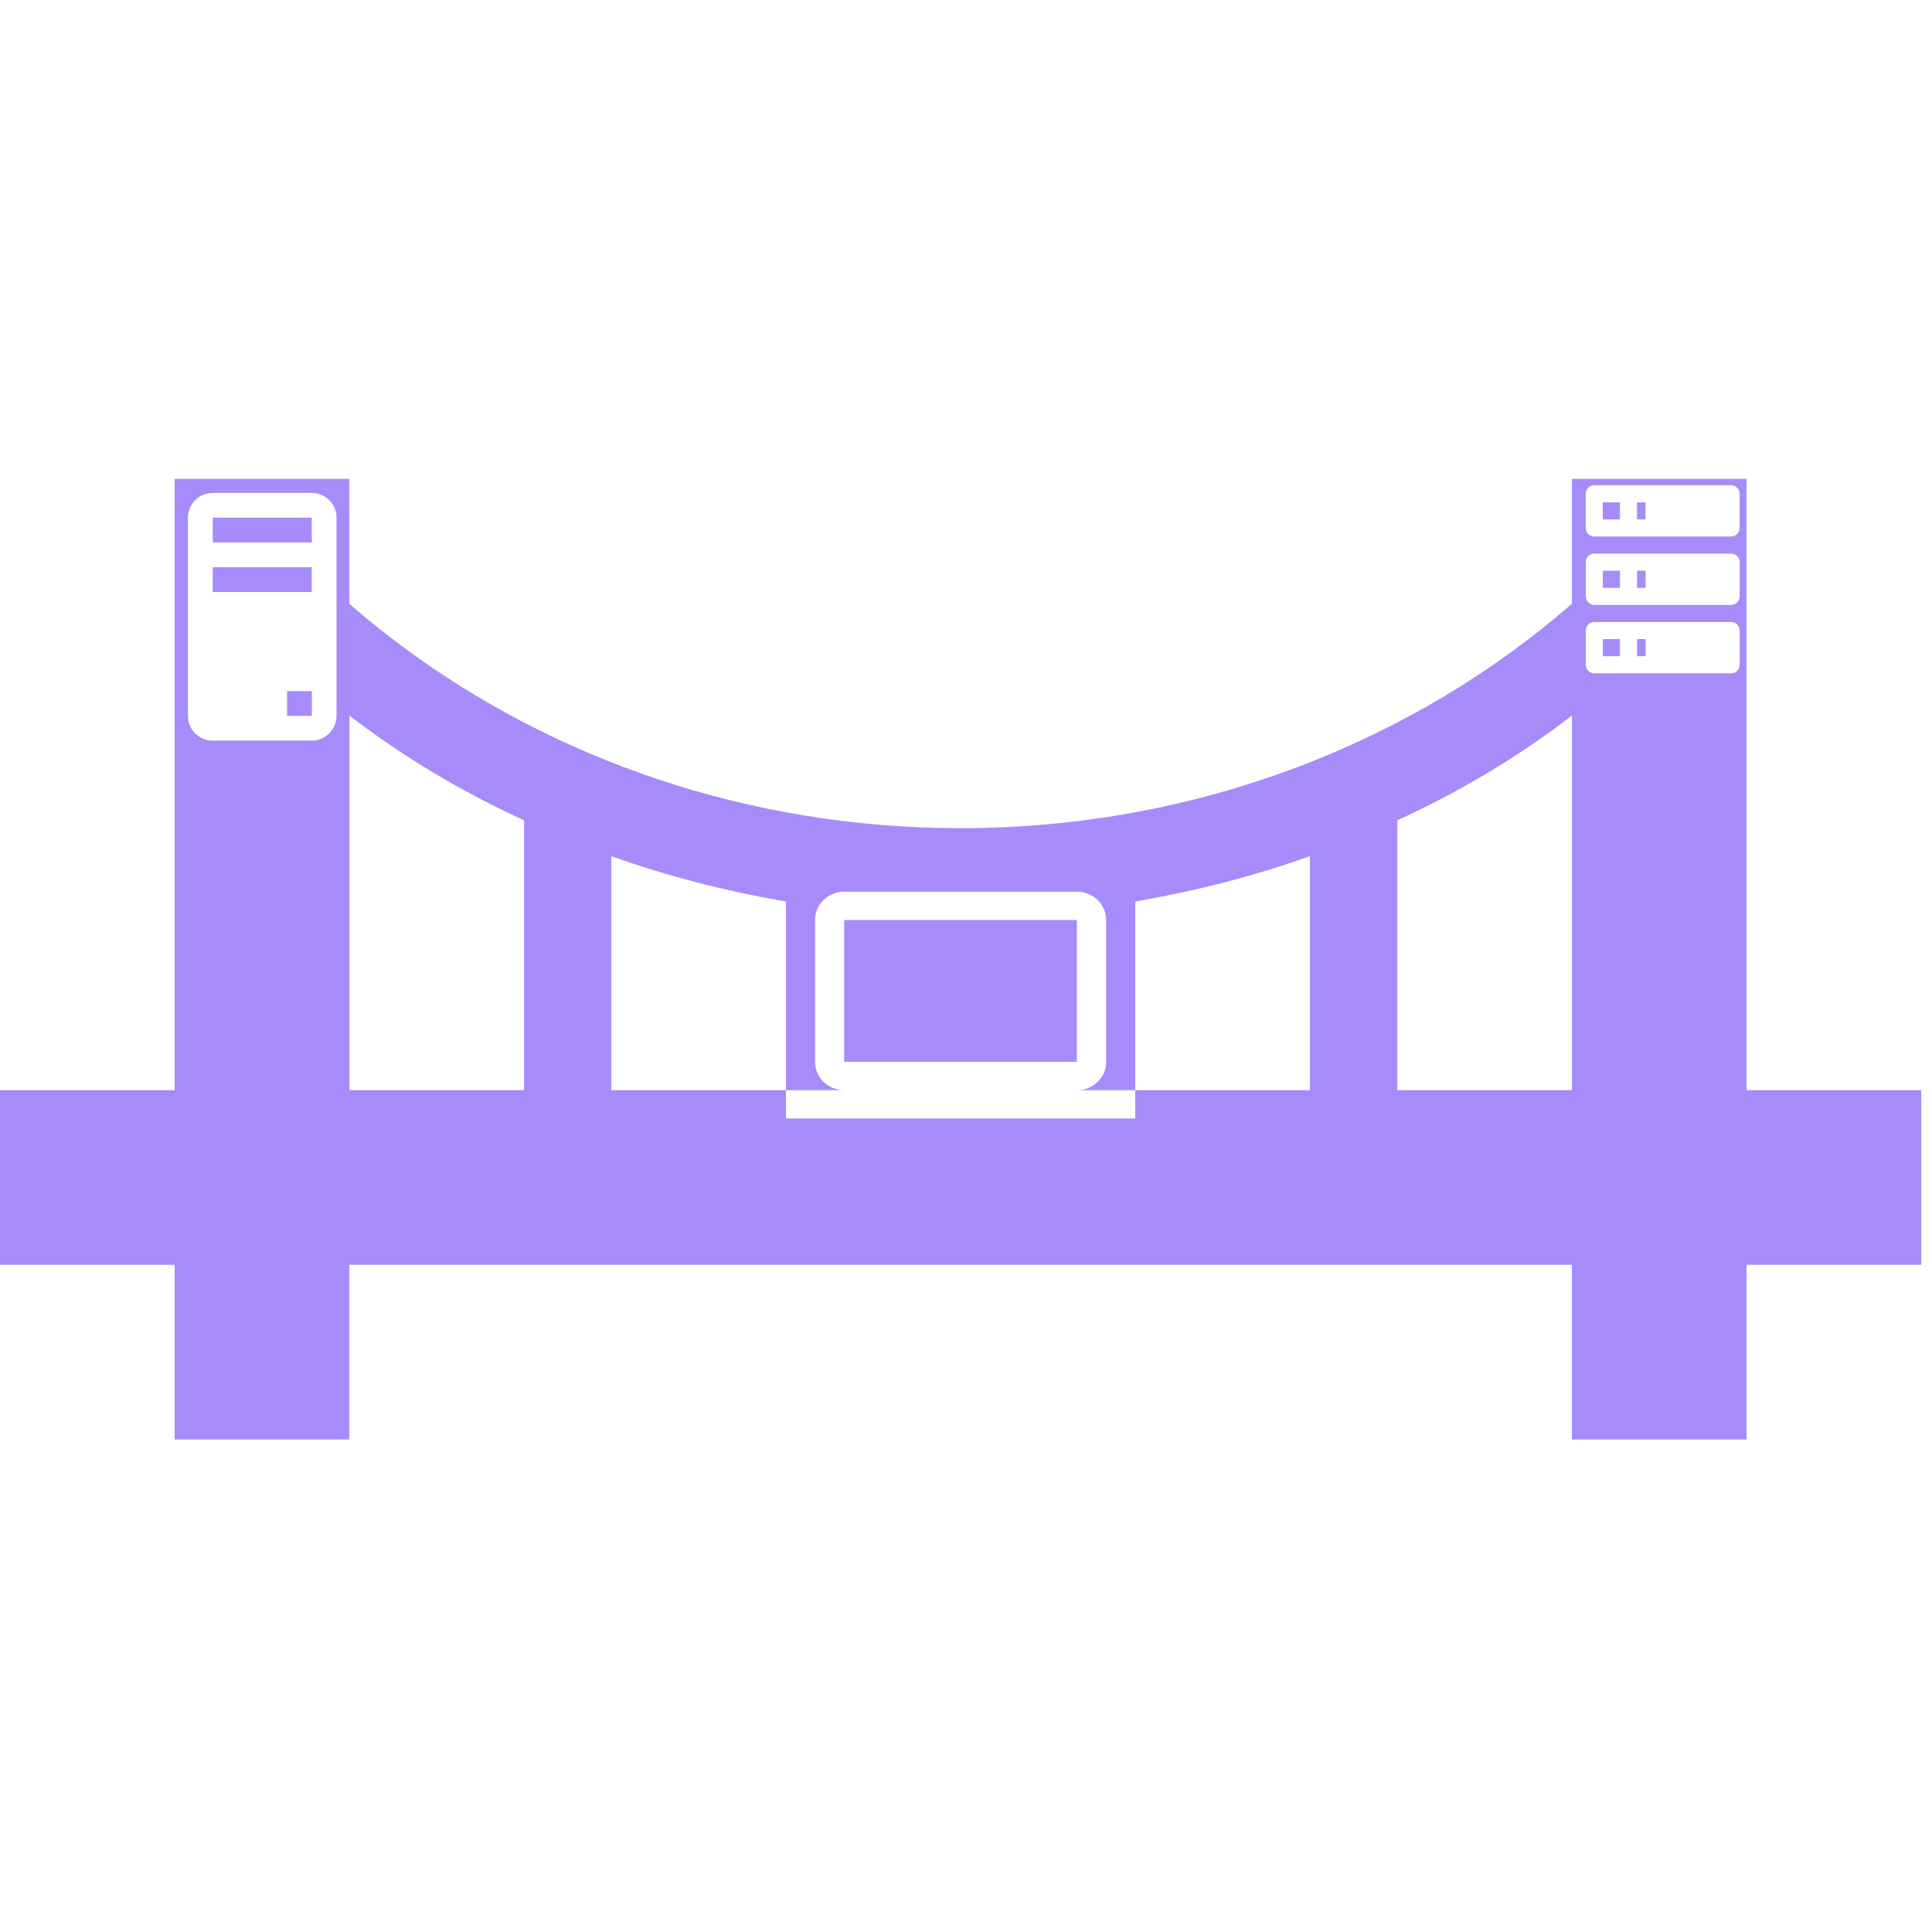
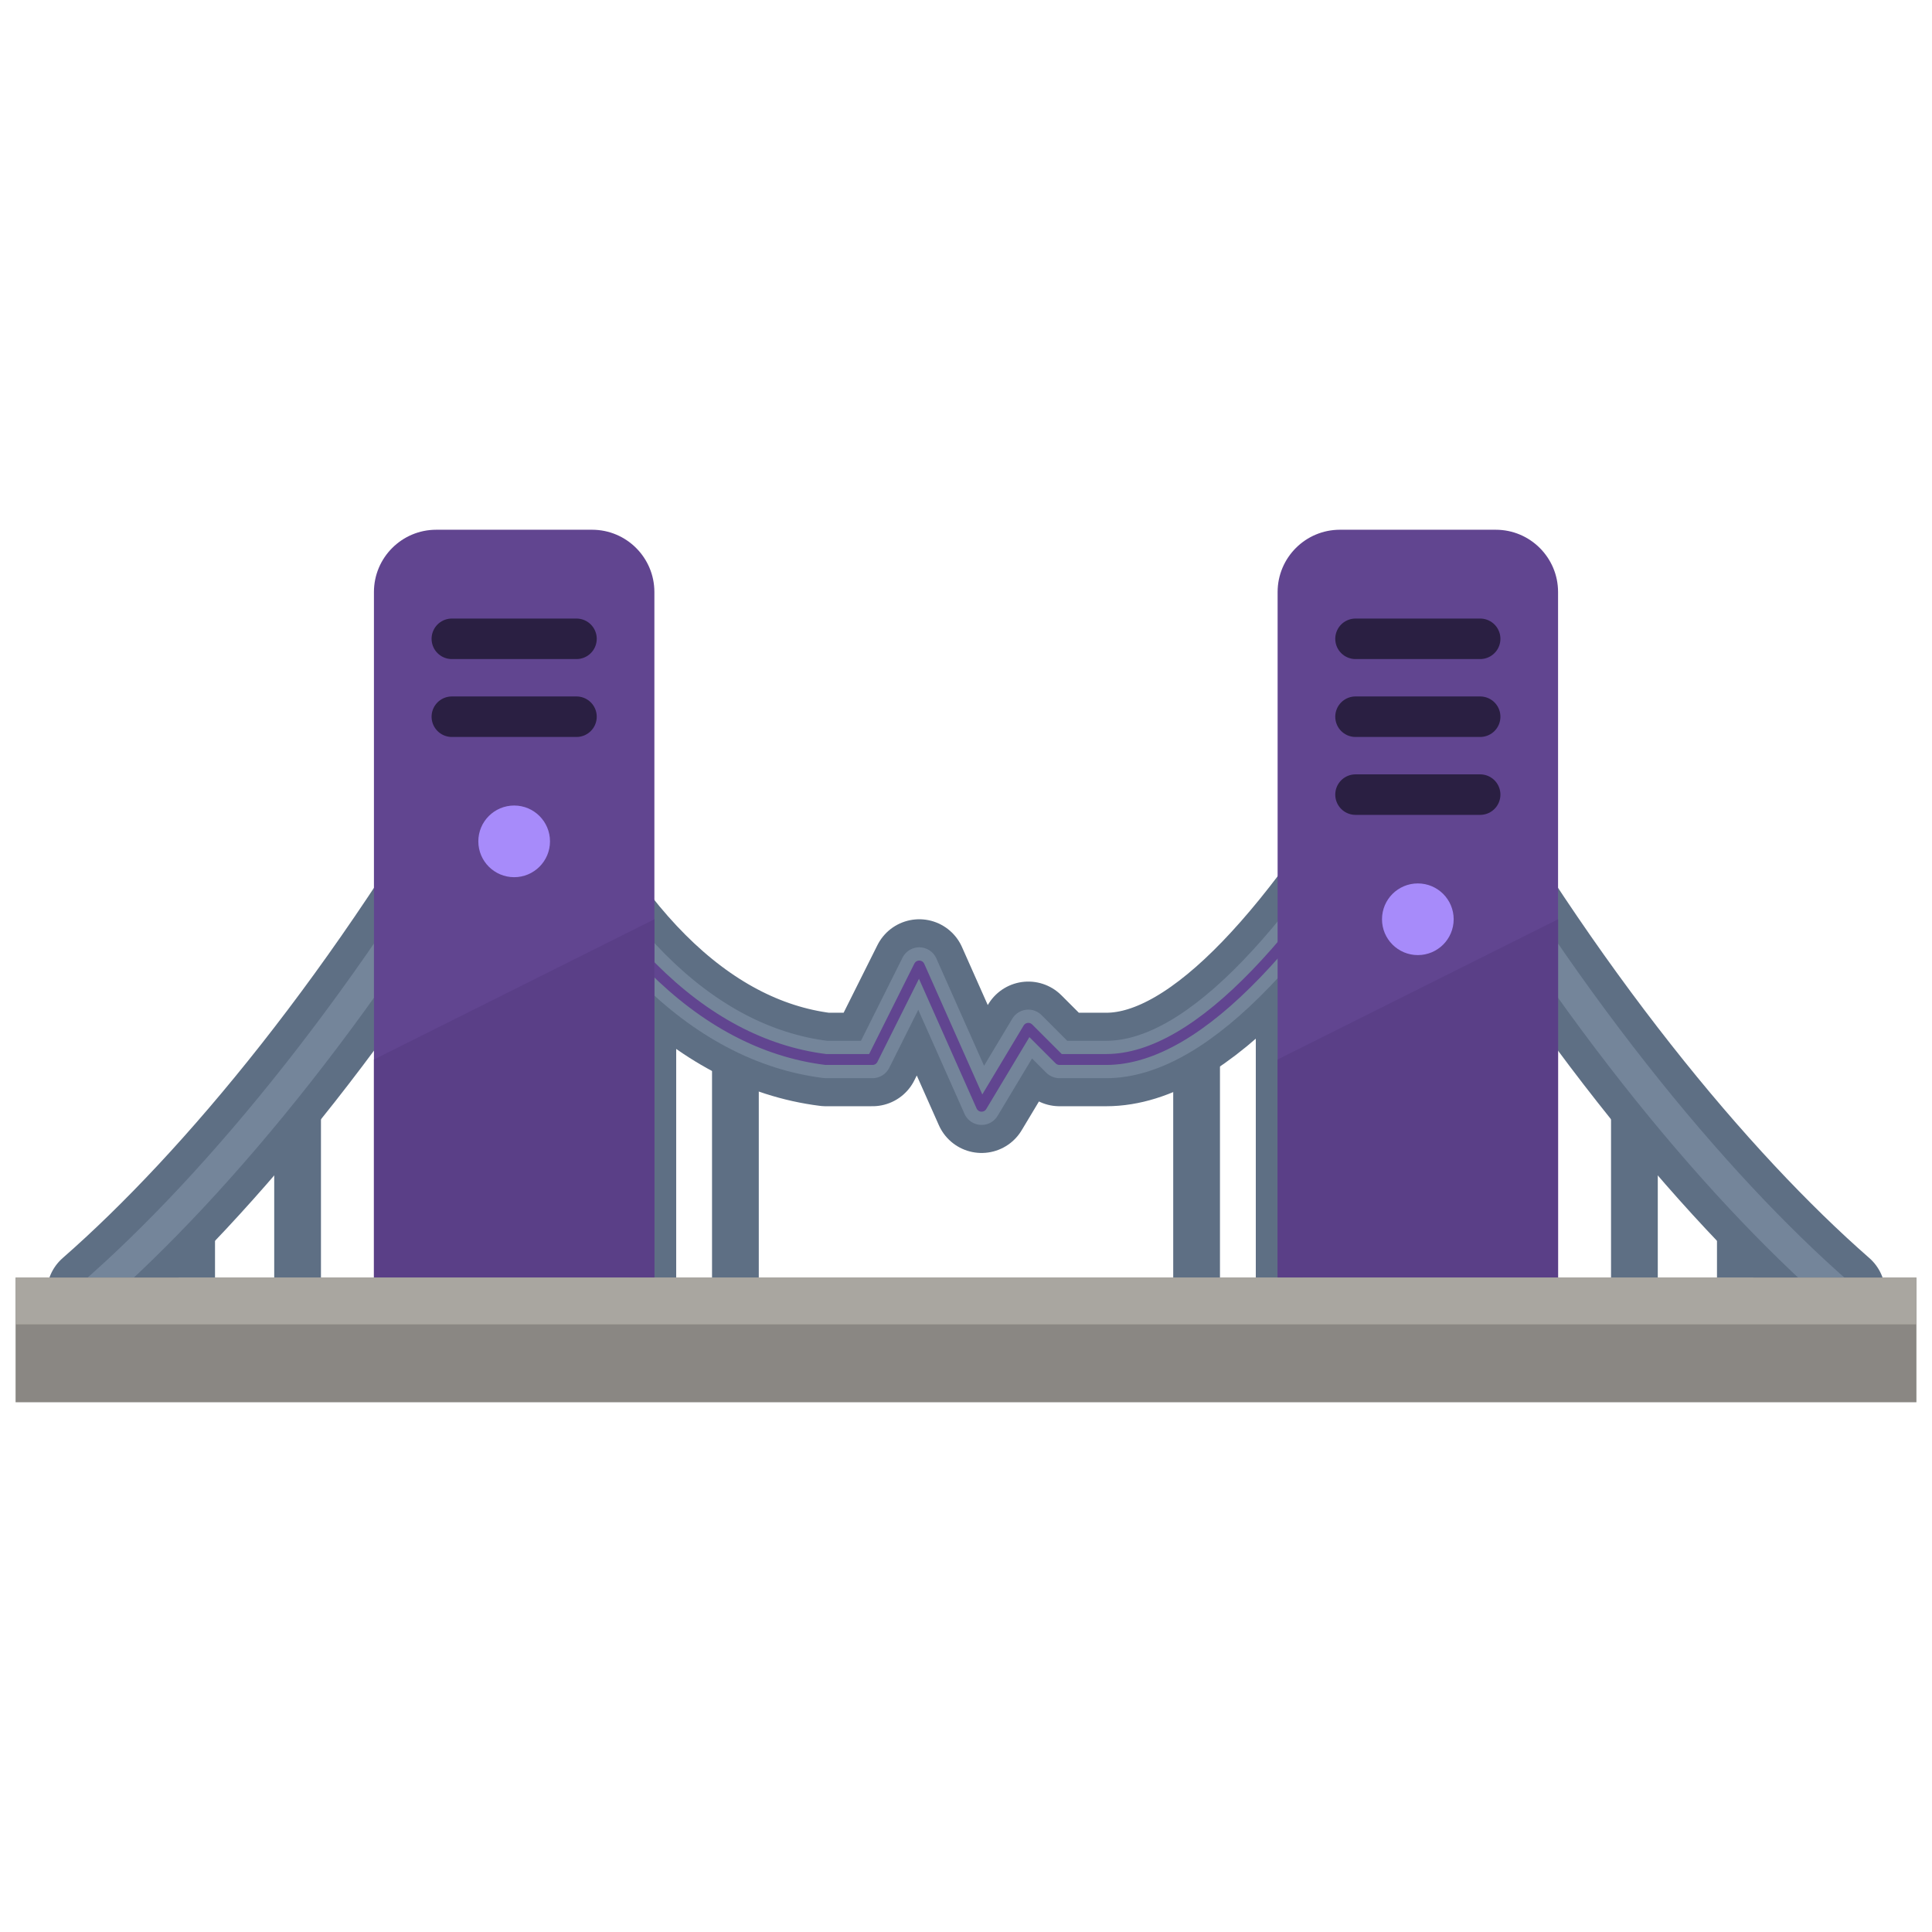
- <svg xmlns="http://www.w3.org/2000/svg" viewBox="0 -58 234 234">
-   <path fill="#a78bfa" d="m42.308 2.2e-4v15.125c16.9 14.741 39.385 24.731 64.42 26.789 2.034 2.462 4.258 5.154 6.68 8.086 0.917 1.11 1.863 2.254 2.837 3.434h14.187v17.171h-28.187v-17.171h14c-0.957-1.159-1.904-2.305-2.837-3.434h-11.163c-1.957 0-3.526 1.528-3.526 3.434v17.171c1.8e-4 1.896 1.578 3.434 3.525 3.434h-7.051v-22.846c-7.298-1.267-14.385-3.066-21.154-5.5v28.346h21.154v3.434h42.308v-3.434h21.154v-28.346c-6.769 2.43-13.856 4.231-21.154 5.5v22.846h-7.051c1.947-1.4e-4 3.525-1.537 3.525-3.434v-17.171c0-1.906-1.587-3.434-3.526-3.434h-17.042c-2.322-2.81-4.561-5.52-6.68-8.086 3.168 0.26 6.377 0.394 9.62 0.394 28.875 0 55-10.577 74.039-27.183v-15.125h21.154v74.039h21.154v21.154h-21.154v21.154h-21.154v-21.154h-148.08v21.154h-21.154v-21.154h-21.154v-21.154h21.154v-74.039zm149.75 1.804v4.143c2.4e-4 0.572 0.464 1.035 1.036 1.035h16.569c0.572 4.6e-5 1.035-0.463 1.036-1.035v-4.143c-2.6e-4 -0.572-0.464-1.035-1.036-1.035h-16.569c-0.572-7.1e-5 -1.035 0.463-1.036 1.035zm-169.3 2.897v24.001c0 1.657 1.343 3 3 3h12c1.657 0 3-1.343 3-3v-24.001c0-1.657-1.343-3-3-3h-12c-1.657 0-3 1.343-3 3zm173.44-1.862v2.071h-2.071v-2.071zm3.107 0v2.071h-1.036v-2.071zm-161.54 1.862v3h-12v-3zm154.3 5.388v4.142c-7e-5 0.572 0.464 1.036 1.036 1.036h16.569c0.572 7.1e-5 1.036-0.464 1.036-1.036v-4.142c5e-5 -0.572-0.464-1.036-1.036-1.036h-16.569c-0.572-4.6e-5 -1.036 0.464-1.036 1.036zm-154.3 0.613v3h-12v-3zm158.44 0.423v2.071h-2.071v-2.071zm3.107 0v2.071h-1.036v-2.071zm-7.249 7.249v4.142c-7e-5 0.572 0.464 1.036 1.036 1.036h16.569c0.572 7.2e-5 1.036-0.464 1.036-1.036v-4.142c5e-5 -0.572-0.464-1.036-1.036-1.036h-16.569c-0.572-6.9e-5 -1.036 0.464-1.036 1.036zm4.142 1.035v2.071h-2.071v-2.071zm3.107 0v2.071h-1.036v-2.071zm-161.54 6.293v3h-3v-3zm4.551 48.337h21.154v-32.683c-7.615-3.49-14.702-7.721-21.154-12.692zm126.92-32.683v32.683h21.154v-45.375c-6.452 4.971-13.538 9.202-21.154 12.692z" />
+ <svg xmlns="http://www.w3.org/2000/svg" viewBox="2 2 124 124">
+   <path d="M43.9 64V84M49.2 68V84M78.8 68V84M84.1 64V84M21.1 70.9V84M14.3 78.8V84M106.9 70.9V84M113.7 78.8V84" stroke="#5E6F84" stroke-width="3" />
+   <path d="M35 50C26 66 16 78 8 85M93 50C102 66 112 78 120 85" fill="none" stroke="#5E6F84" stroke-width="6" stroke-linecap="round" />
+   <path d="M35 50C26 66 16 78 8 85M93 50C102 66 112 78 120 85" fill="none" stroke="#74859A" stroke-width="2" stroke-linecap="round" />
+   <path d="M35 50C40 62 47 69 55 70h3l3-6 4 9 3-5 2 2h3c6 0 13-8 20-20" fill="none" stroke="#5E6F84" stroke-width="6" stroke-linecap="round" stroke-linejoin="round" />
+   <path d="M35 50C40 62 47 69 55 70h3l3-6 4 9 3-5 2 2h3c6 0 13-8 20-20" fill="none" stroke="#74859A" stroke-width="2.4" stroke-linecap="round" stroke-linejoin="round" />
+   <path d="M35 50C40 62 47 69 55 70h3l3-6 4 9 3-5 2 2h3c6 0 13-8 20-20" fill="none" stroke="#614590" stroke-width="0.7" stroke-linecap="round" stroke-linejoin="round" />
+   <path fill="#614590" d="M30 36h10a4 4 0 0 1 4 4v44H26V40a4 4 0 0 1 4-4Z" />
+   <path fill="#5A3F87" d="M26 70 44 61v23H26Z" />
+   <path d="M31 43h8M31 48h8" stroke="#2A1F42" stroke-width="2.6" stroke-linecap="round" />
+   <circle cx="35" cy="56" r="2.3" fill="#A78BFA" />
+   <path fill="#614590" d="M88 36h10a4 4 0 0 1 4 4v44H84V40a4 4 0 0 1 4-4Z" />
+   <path fill="#5A3F87" d="M84 70 102 61v23H84Z" />
+   <path d="M89 43h8M89 48h8M89 53h8" stroke="#2A1F42" stroke-width="2.6" stroke-linecap="round" />
+   <circle cx="93" cy="61" r="2.3" fill="#A78BFA" />
+   <path fill="#8A8783" d="M3 84h122v8H3z" />
+   <path fill="#A9A6A0" d="M3 84h122v3H3z" />
</svg>
